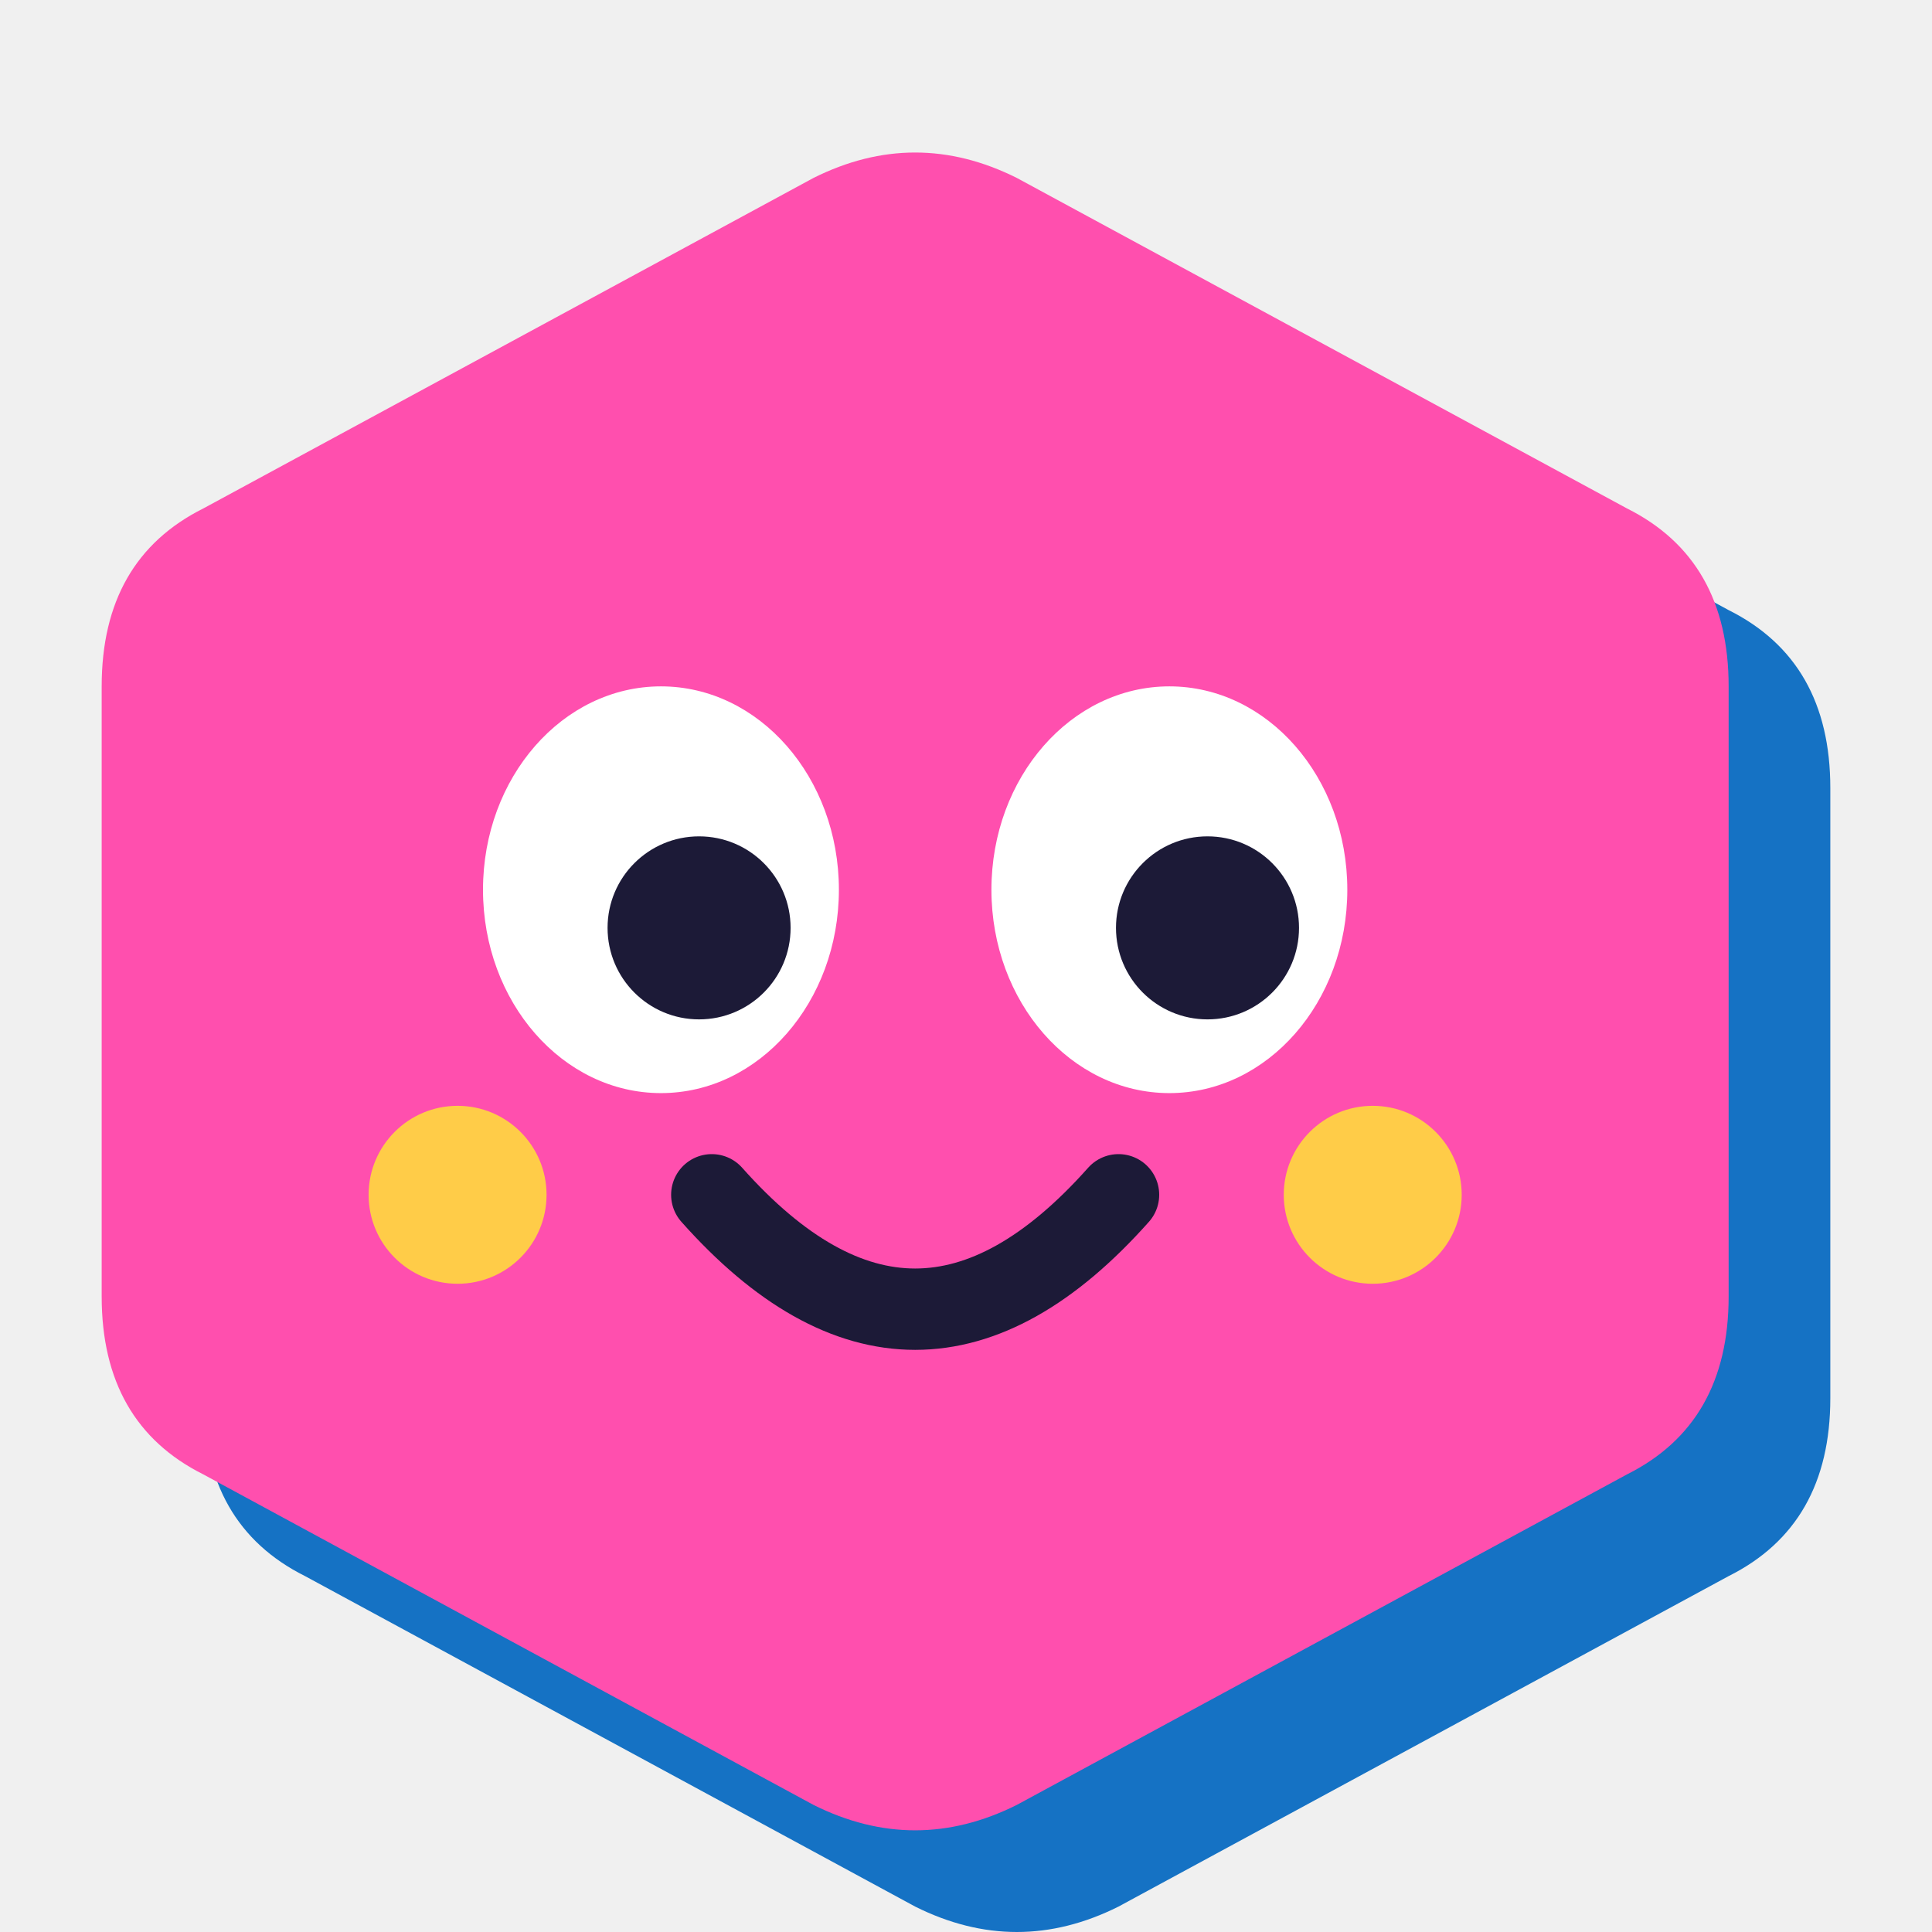
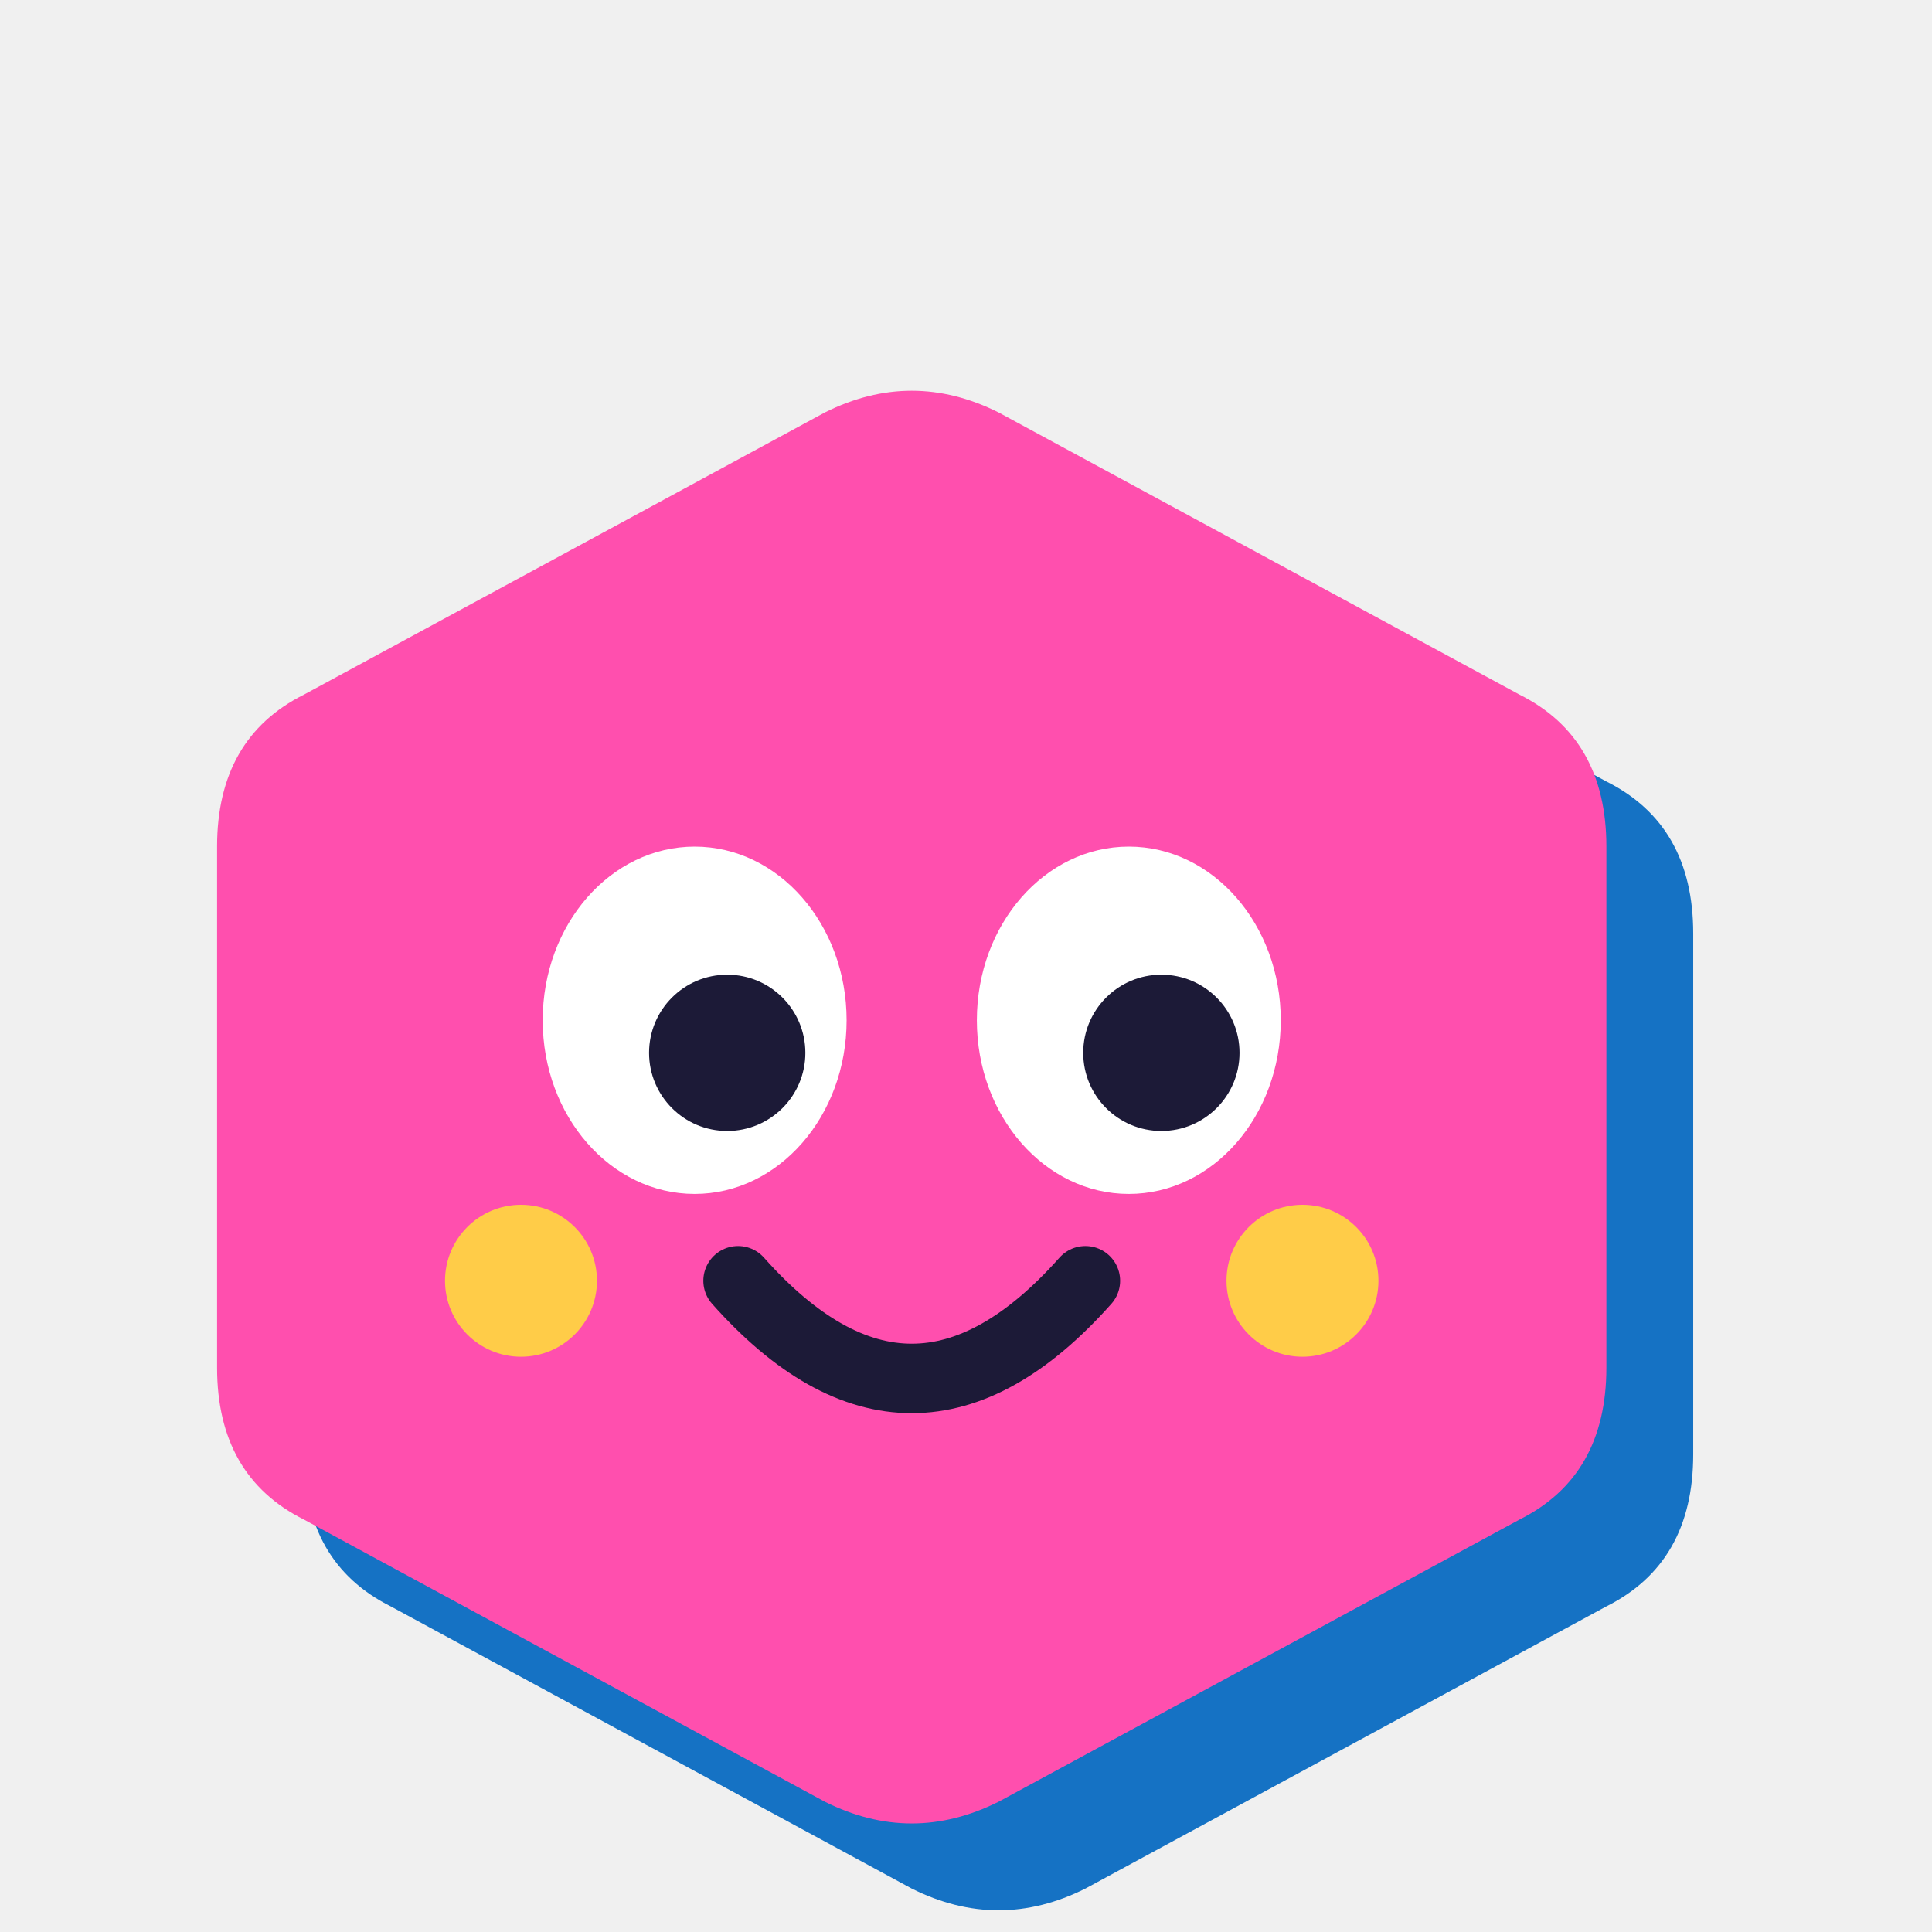
- <svg xmlns="http://www.w3.org/2000/svg" width="128" height="128" viewBox="-3 -1 74 76">
+ <svg xmlns="http://www.w3.org/2000/svg" width="128" height="128" viewBox="-10 -13 89 89">
  <path d="M36 6 L60 19 Q64 21 64 26 L64 50 Q64 55 60 57 L36 70 Q32 72 28 70 L4 57 Q0 55 0 50 L0 26 Q0 21 4 19 L28 6 Q32 4 36 6Z" transform="translate(4 4)" fill="#1572c4" />
  <path d="M36 6 L60 19 Q64 21 64 26 L64 50 Q64 55 60 57 L36 70 Q32 72 28 70 L4 57 Q0 55 0 50 L0 26 Q0 21 4 19 L28 6 Q32 4 36 6Z" fill="#ff4fae" />
  <ellipse cx="22" cy="34" rx="7" ry="8" fill="#fff" />
  <ellipse cx="42" cy="34" rx="7" ry="8" fill="#fff" />
  <circle cx="23.5" cy="35.5" r="3.6" fill="#1c1a37" />
  <circle cx="43.5" cy="35.5" r="3.6" fill="#1c1a37" />
  <circle cx="14" cy="46" r="3.5" fill="#ffd93d" opacity=".9" />
  <circle cx="50" cy="46" r="3.5" fill="#ffd93d" opacity=".9" />
  <path d="M24 46 Q32 55 40 46" fill="none" stroke="#1c1a37" stroke-width="3.2" stroke-linecap="round" stroke-linejoin="round" />
</svg>
